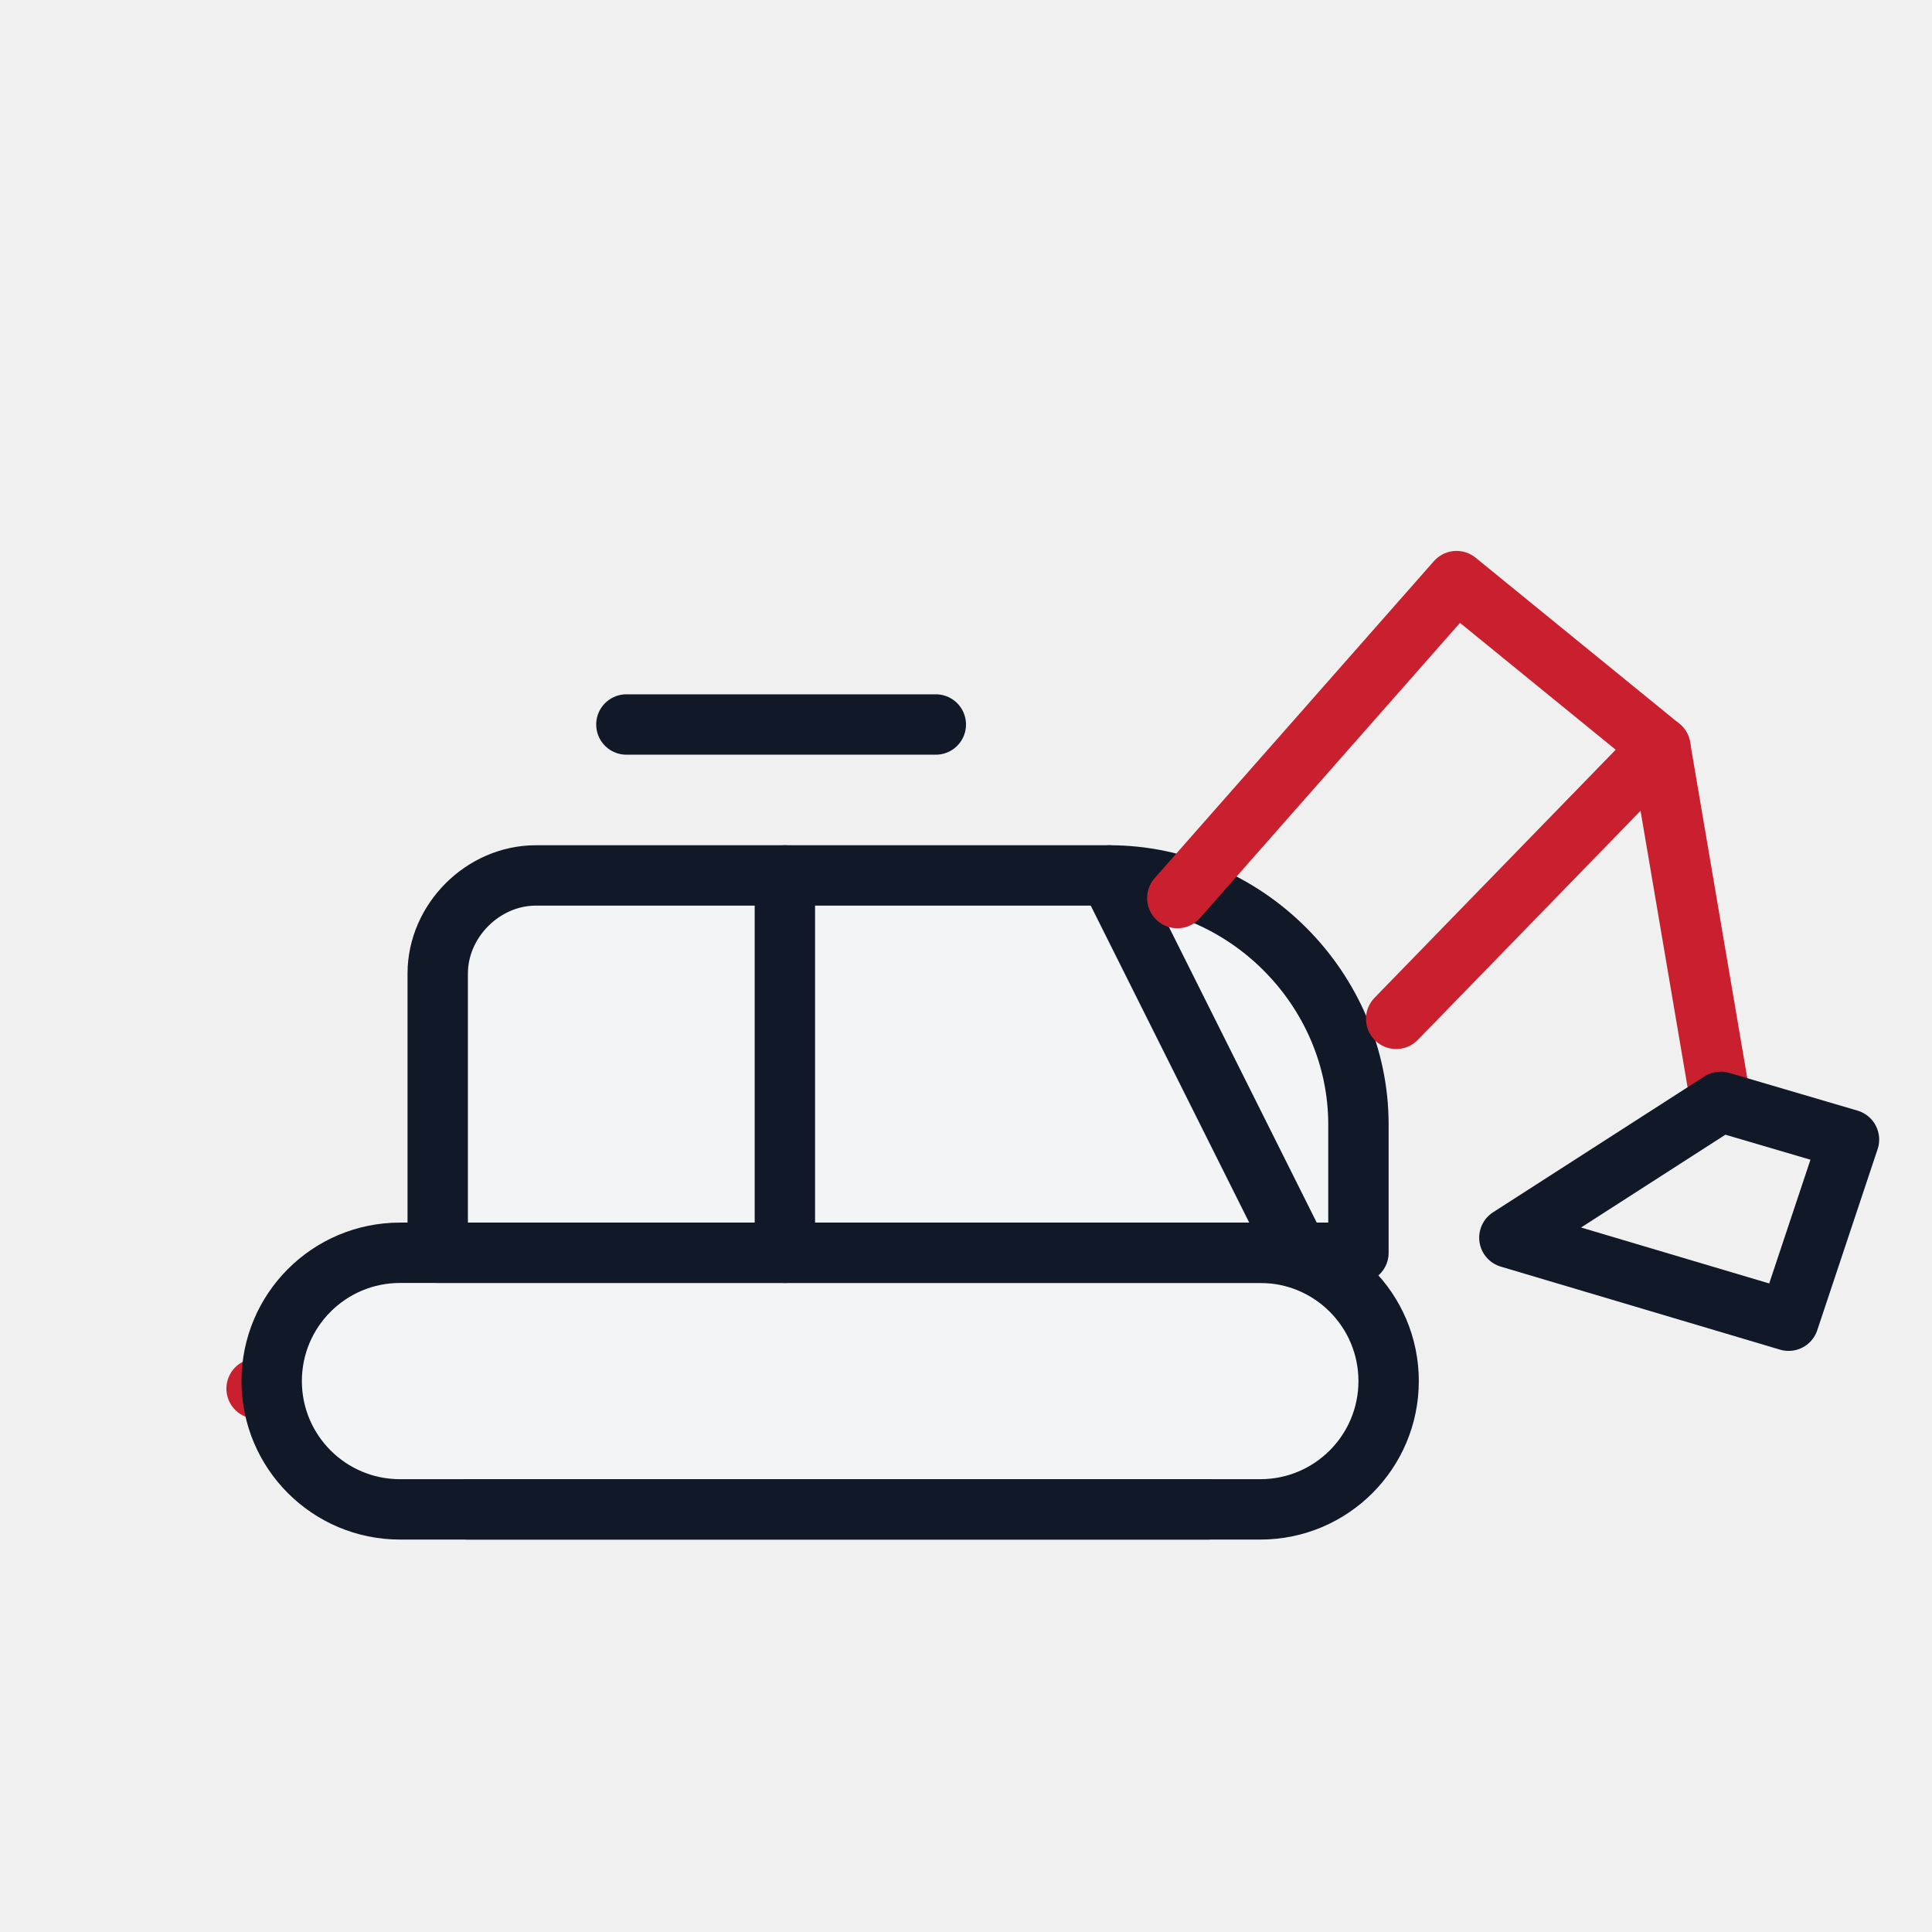
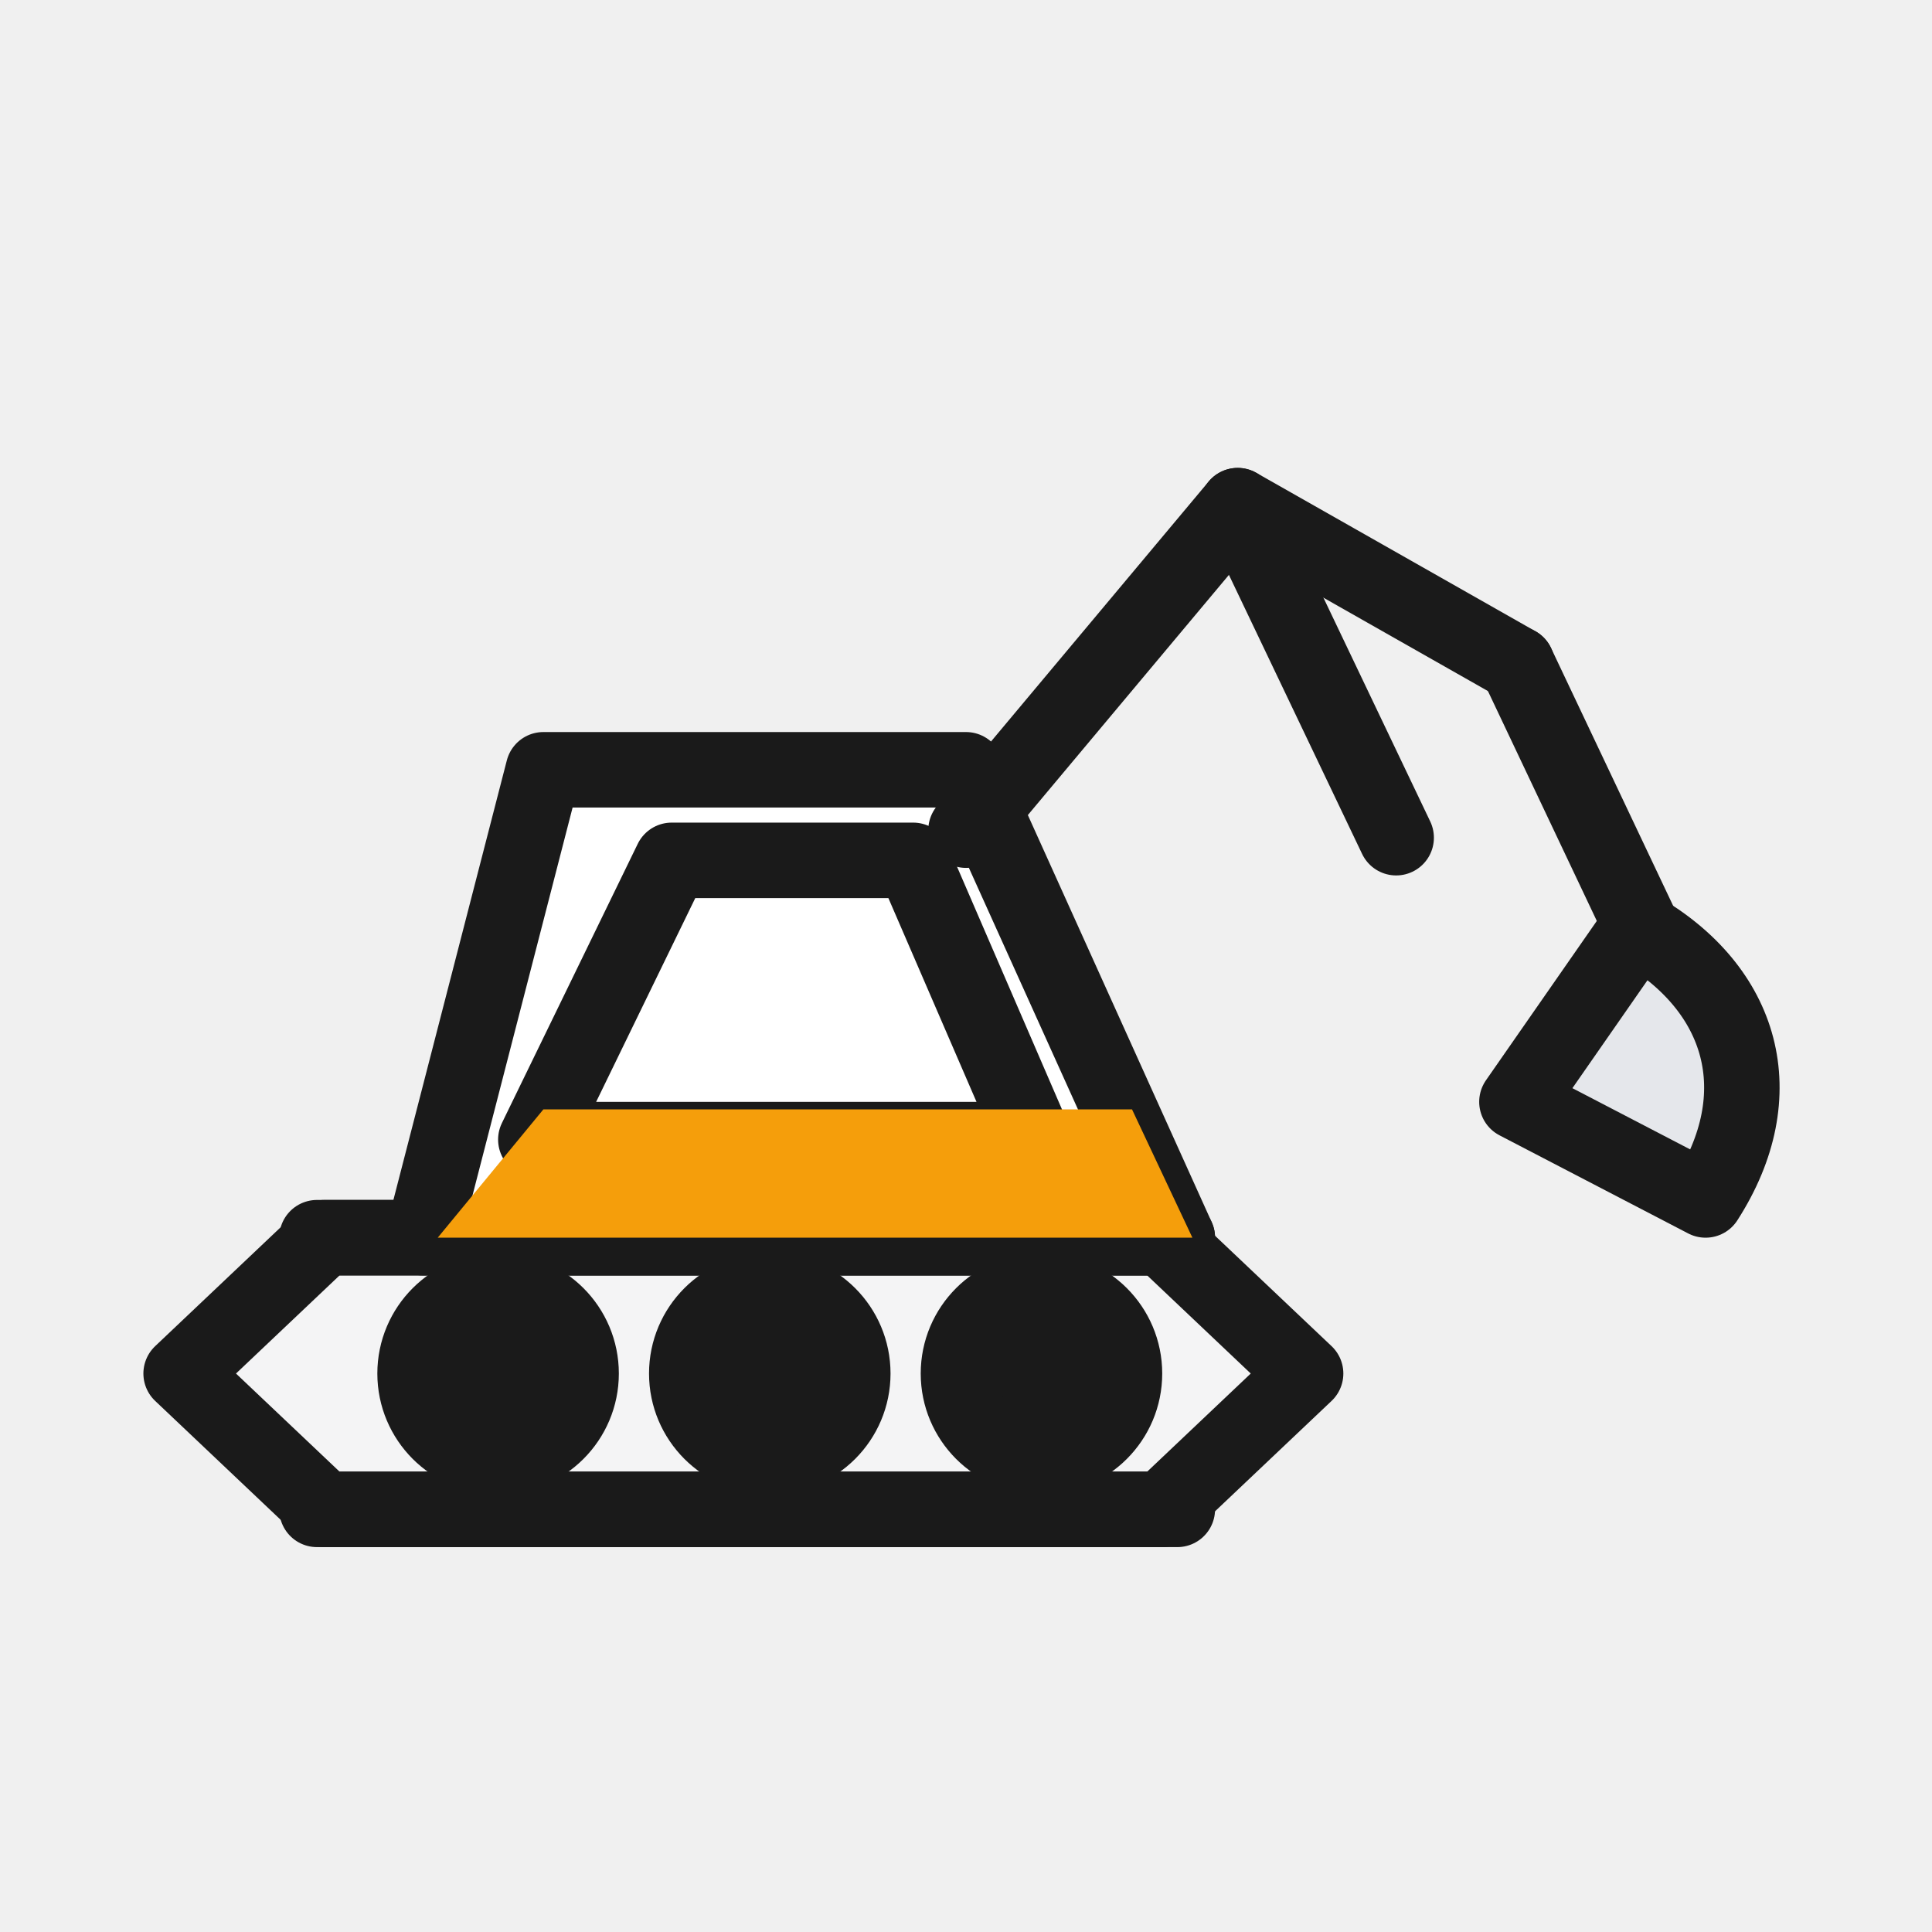
<svg xmlns="http://www.w3.org/2000/svg" viewBox="0 0 256 256" role="img" aria-labelledby="title desc">
-   <style>
-   .main{fill:none;stroke:#111827;stroke-width:8;stroke-linecap:round;stroke-linejoin:round;}
-   .accent{fill:none;stroke:#C91F2E;stroke-width:8;stroke-linecap:round;stroke-linejoin:round;}
-   .soft{fill:#F3F4F6;stroke:#111827;stroke-width:8;stroke-linecap:round;stroke-linejoin:round;}
- </style>
-   <path class="accent" d="M34 184h145" />
-   <rect class="soft" x="36" y="166" width="148" height="34" rx="17" />
-   <path class="main" d="M62 200h98" />
-   <path class="soft" d="M71 116h76c18 0 33 15 33 33v17H58v-37c0-7 6-13 13-13Z" />
-   <path class="main" d="M104 116v50M147 116l25 50" />
-   <path class="accent" d="M156 119l37-42 27 22-35 36" />
-   <path class="accent" d="M220 99l8 47" />
-   <path class="main" d="M228 146l-28 18 37 11 8-24-17-5Z" />
-   <path class="main" d="M83 96h41" />
+   <g fill="none" stroke="#1a1a1a" stroke-width="10" stroke-linecap="round" stroke-linejoin="round">
+     <path fill="#f4f4f5" d="M43 164h111l19 18-19 18H43l-19-18z" />
+     <circle cx="66" cy="182" r="11" fill="#1a1a1a" />
+     <circle cx="102" cy="182" r="11" fill="#1a1a1a" />
+     <circle cx="138" cy="182" r="11" fill="#1a1a1a" />
+     <path fill="#ffffff" d="M72 102h56l28 62H56z" />
+     <path d="M89 114h32l16 37H71z" />
+     <path d="M128 110 164 67 201 88" />
+     <path d="M164 67 185 111" />
+     <path d="M201 88 219 126" />
+     <path fill="#e5e7eb" d="M217 123c14 8 18 22 9 36l-25-13z" />
+     <path d="M42 164h114" />
+     <path d="M42 200h114" />
+   </g>
+   <path d="M72 147h78l8 17H58z" fill="#f59e0b" />
</svg>
